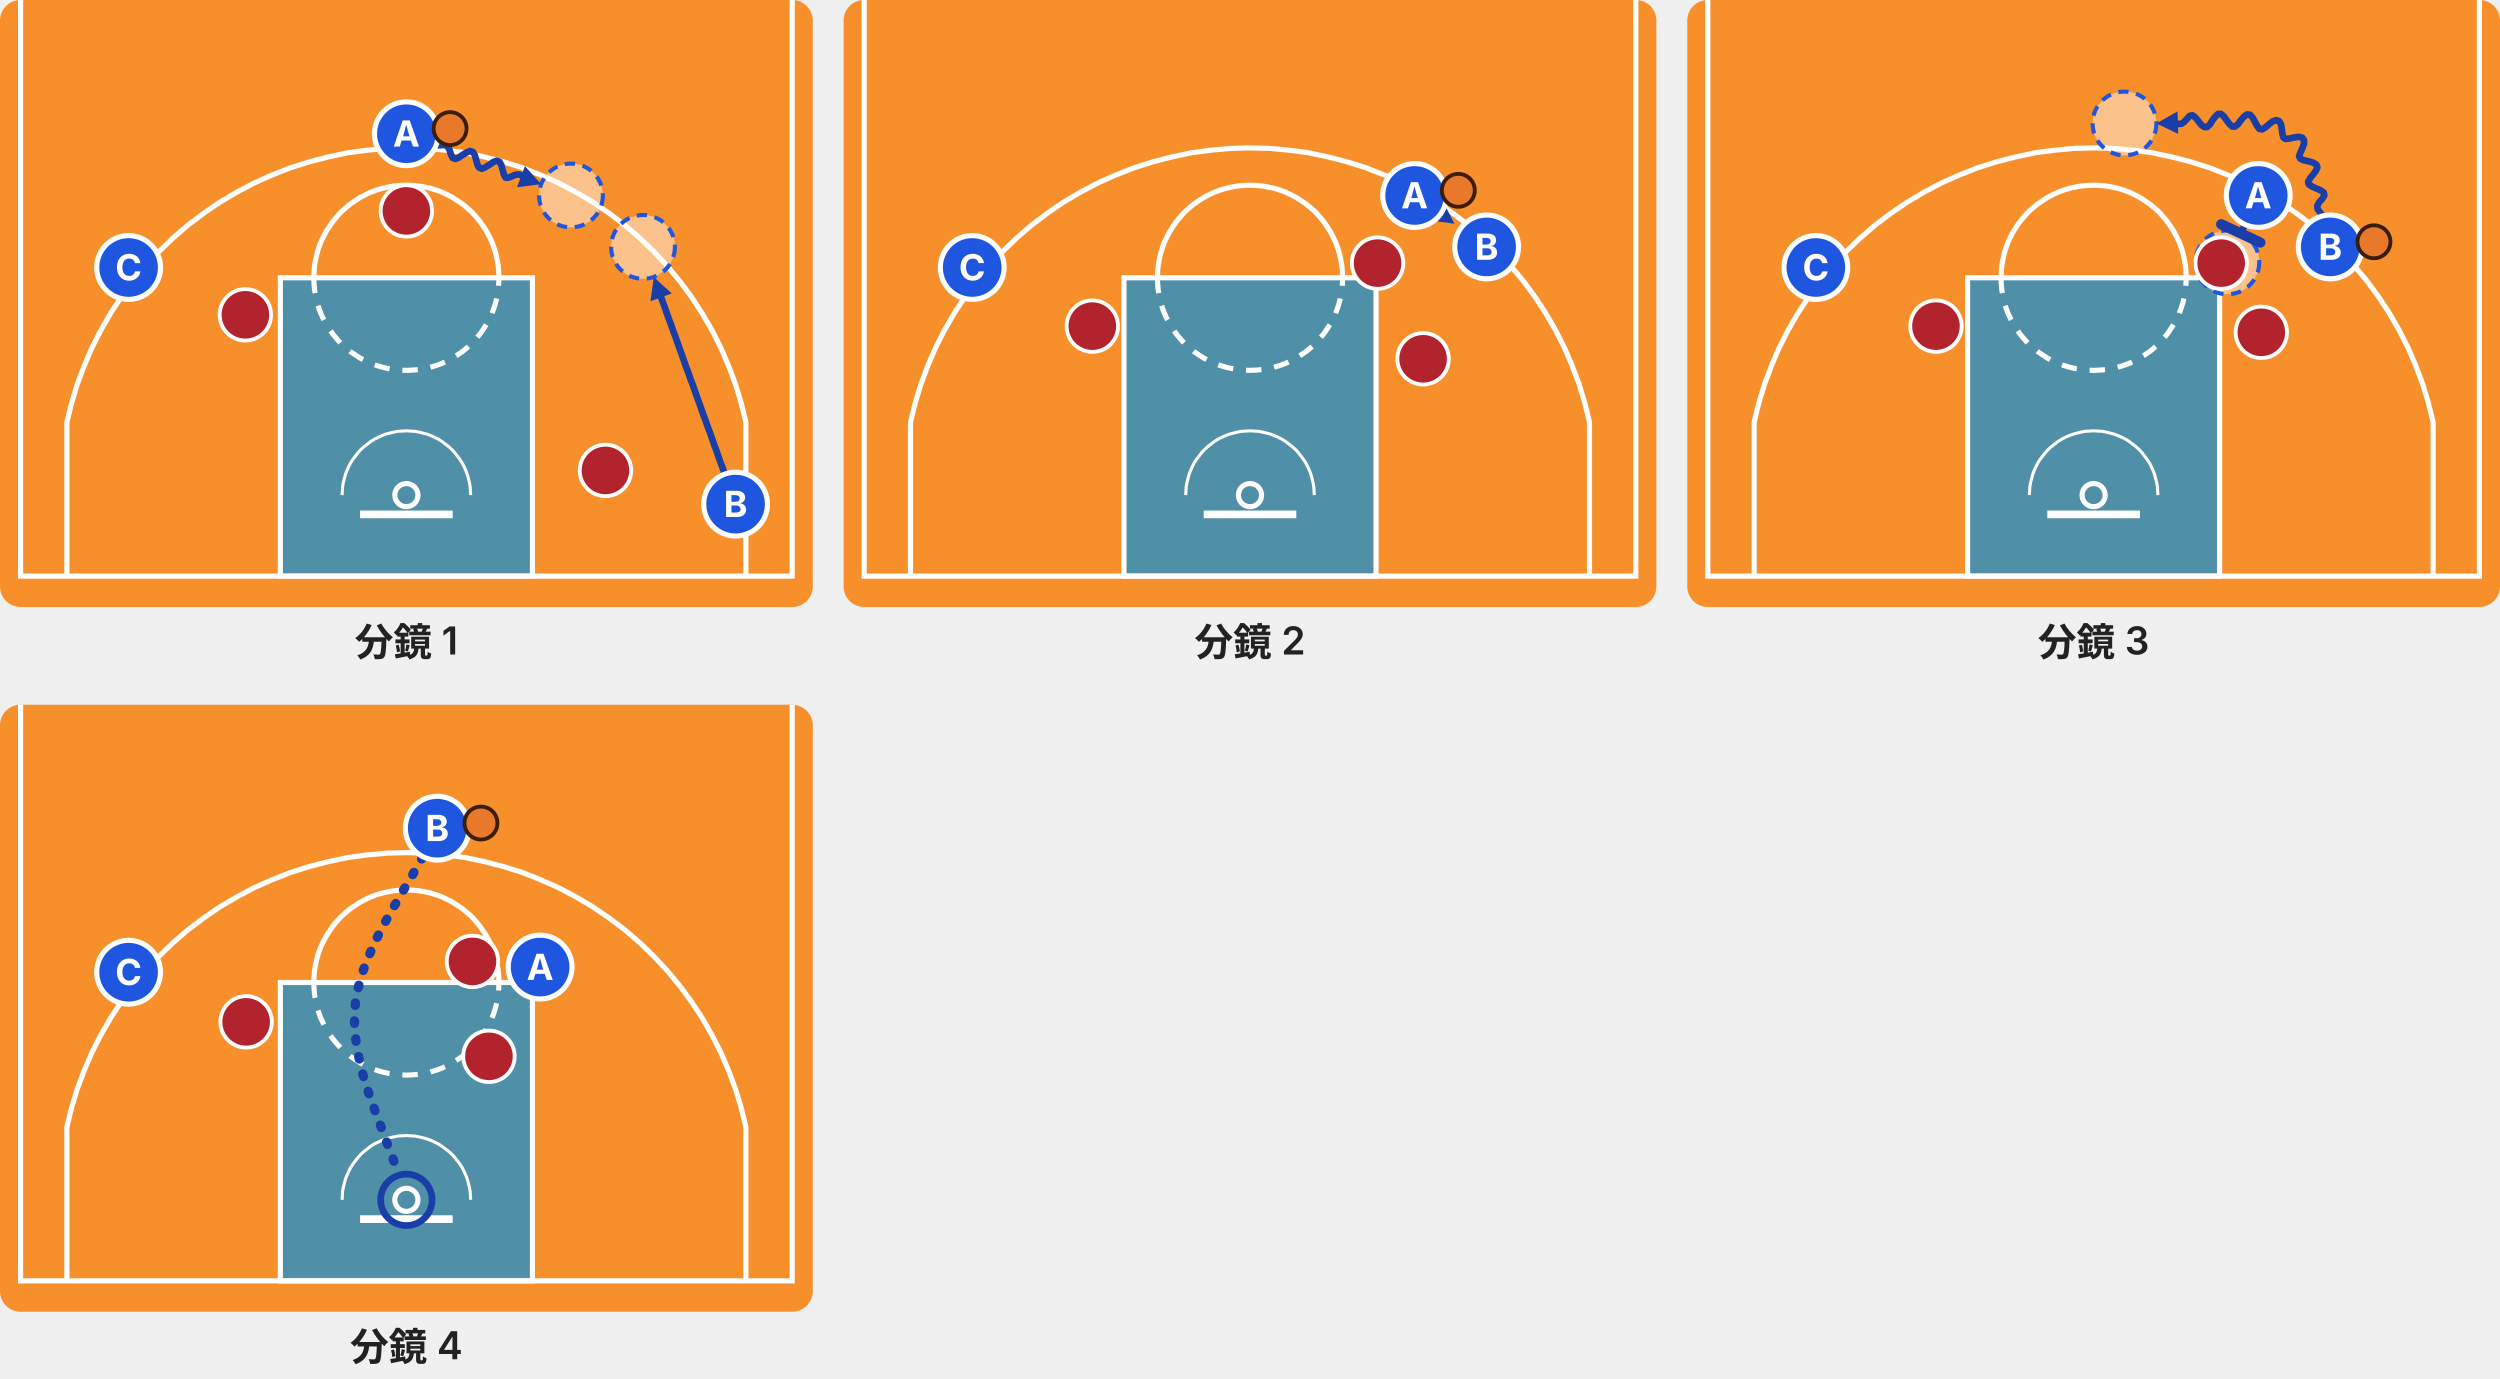
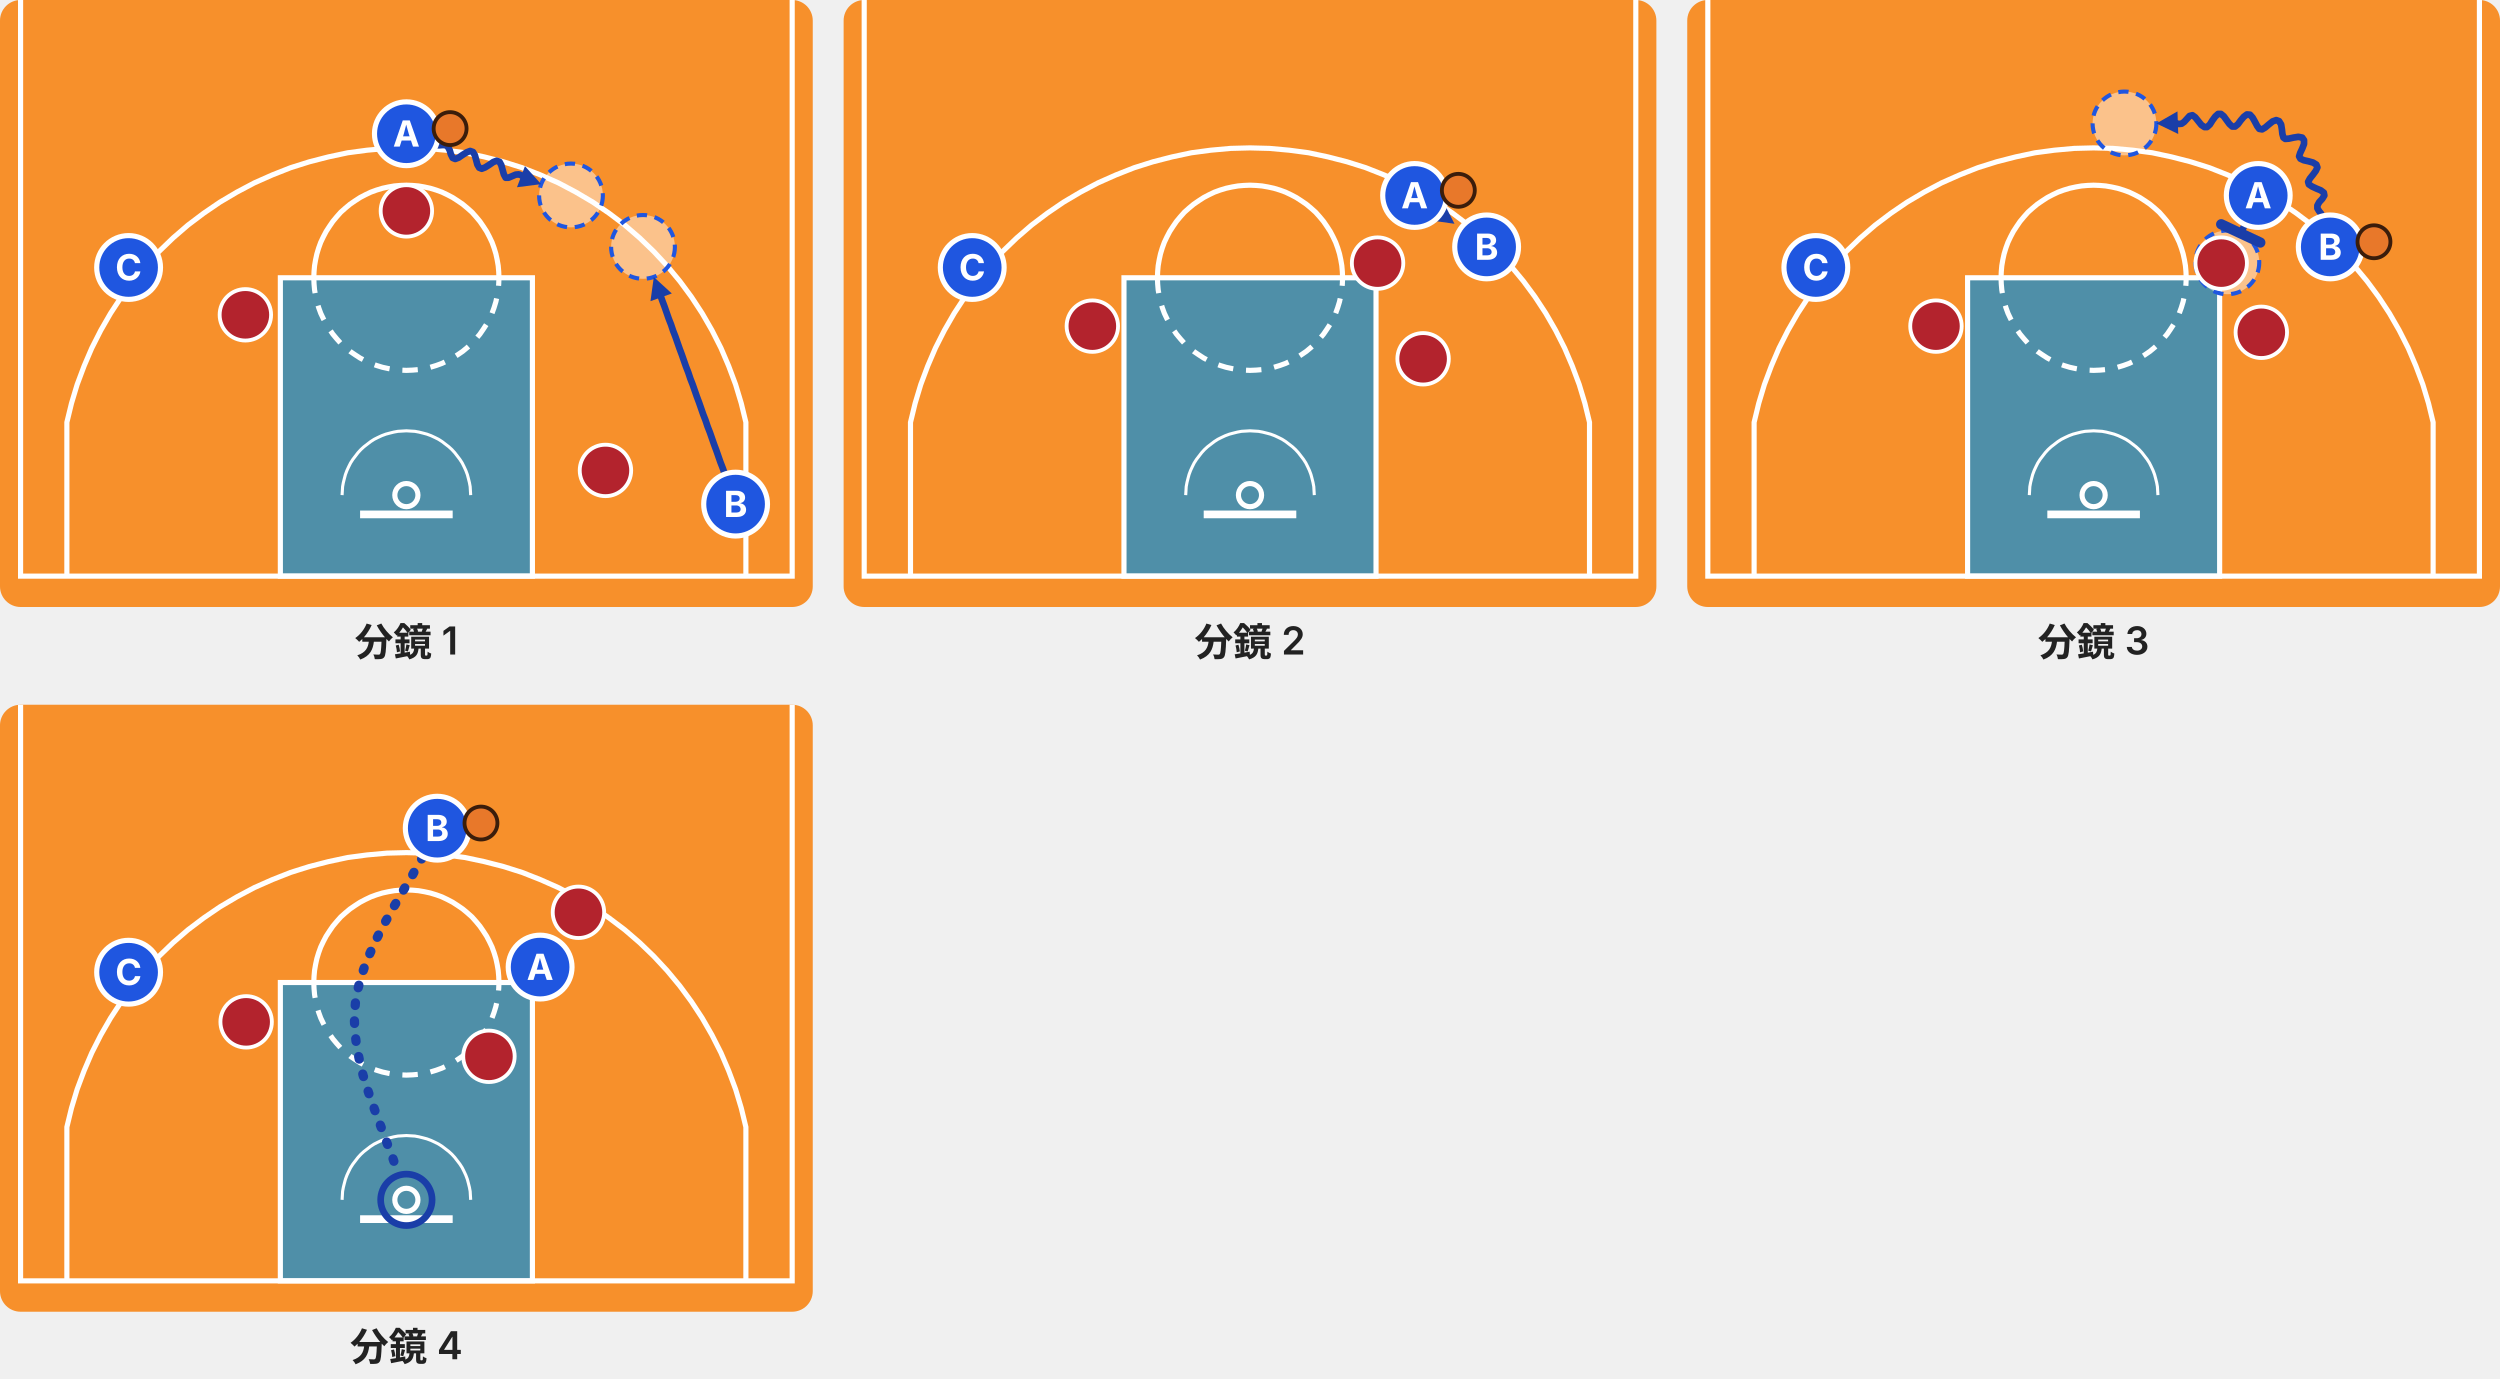
<svg xmlns="http://www.w3.org/2000/svg" viewBox="0 0 972.0 536.0" width="972.0" height="536.0" font-family="-apple-system, 'PingFang TC', 'Noto Sans TC', sans-serif">
  <g transform="translate(0,0)">
    <rect width="316.0" height="236.0" rx="8" fill="#f7902b" />
    <rect x="109.0" y="108.0" width="98.0" height="116.0" fill="#4f8fa8" stroke="#ffffff" stroke-width="2" />
    <polyline points="8.0,0.0 8.0,224.0 308.0,224.0 308.0,0.0" fill="none" stroke="#ffffff" stroke-width="2" />
    <polyline points="194.0,108.0 193.9,105.6 193.7,103.3 193.3,101.0 192.8,98.7 192.1,96.4 191.3,94.2 190.3,92.1 189.2,90.0 187.9,88.0 186.6,86.1 185.1,84.3 183.5,82.5 181.7,80.9 179.9,79.4 178.0,78.1 176.0,76.8 173.9,75.7 171.8,74.7 169.6,73.9 167.3,73.2 165.0,72.7 162.7,72.3 160.4,72.1 158.0,72.0 155.6,72.1 153.3,72.3 151.0,72.7 148.7,73.2 146.4,73.9 144.2,74.7 142.1,75.7 140.0,76.8 138.0,78.1 136.1,79.4 134.3,80.9 132.5,82.5 130.9,84.3 129.4,86.1 128.1,88.0 126.8,90.0 125.7,92.1 124.7,94.2 123.9,96.4 123.2,98.7 122.7,101.0 122.3,103.3 122.1,105.6 122.0,108.0" fill="none" stroke="#ffffff" stroke-width="2" />
    <polyline points="122.0,108.0 122.1,110.4 122.3,112.7 122.7,115.0 123.2,117.3 123.9,119.6 124.7,121.8 125.7,123.9 126.8,126.0 128.1,128.0 129.4,129.9 130.9,131.7 132.5,133.5 134.3,135.1 136.1,136.6 138.0,137.9 140.0,139.2 142.1,140.3 144.2,141.3 146.4,142.1 148.7,142.8 151.0,143.3 153.3,143.7 155.6,143.9 158.0,144.0 160.4,143.9 162.7,143.7 165.0,143.3 167.3,142.8 169.6,142.1 171.8,141.3 173.9,140.3 176.0,139.2 178.0,137.9 179.9,136.6 181.7,135.1 183.5,133.5 185.1,131.7 186.6,129.9 187.9,128.0 189.2,126.0 190.3,123.9 191.3,121.8 192.1,119.6 192.8,117.3 193.3,115.0 193.7,112.7 193.9,110.4 194.0,108.0" fill="none" stroke="#ffffff" stroke-width="2" stroke-dasharray="6 5" />
    <polyline points="290.0,224.0 290.0,164.2 288.2,156.8 286.0,149.5 283.3,142.3 280.3,135.3 276.8,128.4 273.0,121.8 268.8,115.4 264.3,109.3 259.4,103.4 254.2,97.8 248.7,92.5 242.9,87.5 236.8,82.9 230.5,78.6 223.9,74.7 217.1,71.1 210.1,68.0 203.0,65.2 195.7,62.9 188.3,61.0 180.8,59.4 173.3,58.4 165.6,57.7 158.0,57.5 150.4,57.7 142.7,58.4 135.2,59.4 127.7,61.0 120.3,62.9 113.0,65.2 105.9,68.0 98.9,71.1 92.1,74.7 85.5,78.6 79.2,82.9 73.1,87.5 67.3,92.5 61.8,97.8 56.6,103.4 51.7,109.3 47.2,115.4 43.0,121.8 39.2,128.4 35.7,135.3 32.7,142.3 30.0,149.5 27.8,156.8 26.0,164.2 26.0,224.0" fill="none" stroke="#ffffff" stroke-width="2" />
    <polyline points="183.0,192.5 182.9,190.9 182.8,189.2 182.5,187.6 182.1,186.0 181.7,184.5 181.1,182.9 180.4,181.4 179.7,180.0 178.8,178.6 177.8,177.3 176.8,176.0 175.7,174.8 174.5,173.7 173.2,172.7 171.9,171.7 170.5,170.8 169.1,170.1 167.6,169.4 166.0,168.8 164.5,168.4 162.9,168.0 161.3,167.7 159.6,167.6 158.0,167.5 156.4,167.6 154.7,167.7 153.1,168.0 151.5,168.4 150.0,168.8 148.4,169.4 146.9,170.1 145.5,170.8 144.1,171.7 142.8,172.7 141.5,173.7 140.3,174.8 139.2,176.0 138.2,177.3 137.2,178.6 136.3,180.0 135.6,181.4 134.9,182.9 134.3,184.5 133.9,186.0 133.5,187.6 133.2,189.2 133.1,190.9 133.0,192.5" fill="none" stroke="#ffffff" stroke-width="1.2" />
    <line x1="140.0" y1="200.0" x2="176.0" y2="200.0" stroke="#ffffff" stroke-width="3" />
    <circle cx="158.0" cy="192.5" r="4.5" fill="none" stroke="#ffffff" stroke-width="2" />
    <circle cx="222.0" cy="76.0" r="12.4" fill="#ffffff" fill-opacity="0.45" stroke="#1f56e0" stroke-width="1.6" stroke-dasharray="4 3" />
    <circle cx="250.0" cy="96.0" r="12.4" fill="#ffffff" fill-opacity="0.45" stroke="#1f56e0" stroke-width="1.6" stroke-dasharray="4 3" />
    <polyline points="169.6,56.4 170.7,56.5 171.9,56.4 173.1,56.4 174.1,57.0 174.8,58.3 175.3,60.0 176.0,61.4 177.0,61.8 178.3,61.3 179.9,60.2 181.5,59.2 182.8,58.7 183.9,59.1 184.6,60.3 185.1,62.1 185.6,64.0 186.3,65.2 187.3,65.6 188.6,65.1 190.2,64.1 191.8,63.0 193.1,62.5 194.2,62.9 194.9,64.2 195.4,66.0 195.9,67.8 196.6,69.1 197.7,69.1 199.1,68.5 200.5,67.9 201.7,67.8 202.8,68.2 203.7,69.0 204.0,69.3" fill="none" stroke="#1a3ea8" stroke-width="2.6" stroke-linecap="round" stroke-linejoin="round" />
    <polygon points="210.4,71.6 204.1,64.6 201.0,72.8" fill="#1a3ea8" />
    <polyline points="281.8,184.3 281.0,182.0 280.1,179.7 279.3,177.4 278.5,175.1 277.6,172.7 276.8,170.4 276.0,168.1 275.1,165.8 274.3,163.4 273.4,161.1 272.6,158.8 271.8,156.5 270.9,154.1 270.1,151.8 269.3,149.5 268.4,147.2 267.6,144.8 266.7,142.5 265.9,140.2 265.1,137.9 264.2,135.5 263.4,133.2 262.6,130.9 261.7,128.6 260.9,126.2 260.0,123.9 259.2,121.6 258.4,119.3 257.5,116.9 256.7,114.6 256.5,114.1" fill="none" stroke="#1a3ea8" stroke-width="2.6" stroke-linecap="round" stroke-linejoin="round" />
    <polygon points="254.2,107.7 252.9,117.1 261.2,114.1" fill="#1a3ea8" />
    <circle cx="158.0" cy="82.0" r="10.0" fill="#b3232d" stroke="#fff" stroke-width="1.5" />
    <circle cx="235.4" cy="182.9" r="10.0" fill="#b3232d" stroke="#fff" stroke-width="1.5" />
    <circle cx="95.4" cy="122.4" r="10.0" fill="#b3232d" stroke="#fff" stroke-width="1.5" />
    <circle cx="158.0" cy="52.0" r="12.4" fill="#1f56e0" stroke="#fff" stroke-width="2" />
    <text x="158.0" y="57.0" font-size="14" font-weight="700" fill="#fff" text-anchor="middle">A</text>
    <circle cx="286.0" cy="196.0" r="12.4" fill="#1f56e0" stroke="#fff" stroke-width="2" />
    <text x="286.0" y="201.0" font-size="14" font-weight="700" fill="#fff" text-anchor="middle">B</text>
    <circle cx="50.0" cy="104.0" r="12.4" fill="#1f56e0" stroke="#fff" stroke-width="2" />
    <text x="50.0" y="109.0" font-size="14" font-weight="700" fill="#fff" text-anchor="middle">C</text>
    <circle cx="175.0" cy="50.0" r="6.4" fill="#e8782a" stroke="#3b1d0b" stroke-width="1.5" />
    <text x="158.0" y="255.0" font-size="15" font-weight="600" fill="#222" text-anchor="middle">分鏡 1</text>
  </g>
  <g transform="translate(328,0)">
    <rect width="316.0" height="236.0" rx="8" fill="#f7902b" />
    <rect x="109.0" y="108.0" width="98.0" height="116.0" fill="#4f8fa8" stroke="#ffffff" stroke-width="2" />
    <polyline points="8.0,0.0 8.0,224.0 308.0,224.0 308.0,0.0" fill="none" stroke="#ffffff" stroke-width="2" />
    <polyline points="194.0,108.0 193.9,105.6 193.7,103.3 193.3,101.0 192.8,98.7 192.1,96.4 191.3,94.2 190.3,92.1 189.2,90.0 187.9,88.0 186.6,86.1 185.1,84.3 183.5,82.5 181.7,80.9 179.9,79.4 178.0,78.1 176.0,76.8 173.9,75.7 171.8,74.7 169.6,73.9 167.3,73.2 165.0,72.7 162.7,72.3 160.4,72.1 158.0,72.0 155.6,72.1 153.3,72.3 151.0,72.7 148.7,73.2 146.4,73.9 144.2,74.7 142.1,75.7 140.0,76.8 138.0,78.1 136.1,79.4 134.3,80.9 132.5,82.5 130.9,84.3 129.4,86.1 128.1,88.0 126.8,90.0 125.7,92.1 124.7,94.2 123.9,96.4 123.2,98.7 122.7,101.0 122.3,103.3 122.1,105.6 122.0,108.0" fill="none" stroke="#ffffff" stroke-width="2" />
    <polyline points="122.0,108.0 122.1,110.4 122.3,112.7 122.7,115.0 123.2,117.3 123.9,119.6 124.7,121.8 125.7,123.9 126.8,126.0 128.1,128.0 129.4,129.9 130.9,131.7 132.5,133.5 134.3,135.1 136.1,136.6 138.0,137.9 140.0,139.2 142.1,140.3 144.2,141.3 146.4,142.1 148.7,142.8 151.0,143.3 153.3,143.7 155.6,143.9 158.0,144.0 160.4,143.9 162.7,143.7 165.0,143.3 167.3,142.8 169.6,142.1 171.8,141.3 173.9,140.3 176.0,139.2 178.0,137.9 179.9,136.6 181.7,135.1 183.5,133.5 185.1,131.7 186.6,129.9 187.9,128.0 189.2,126.0 190.3,123.9 191.3,121.8 192.1,119.6 192.8,117.3 193.3,115.0 193.7,112.7 193.9,110.4 194.0,108.0" fill="none" stroke="#ffffff" stroke-width="2" stroke-dasharray="6 5" />
    <polyline points="290.0,224.0 290.0,164.2 288.2,156.8 286.0,149.5 283.3,142.3 280.3,135.3 276.8,128.4 273.0,121.8 268.8,115.4 264.3,109.3 259.4,103.4 254.2,97.8 248.7,92.5 242.9,87.5 236.8,82.9 230.5,78.6 223.9,74.7 217.1,71.1 210.1,68.0 203.0,65.2 195.7,62.9 188.3,61.0 180.8,59.4 173.3,58.4 165.6,57.7 158.0,57.5 150.4,57.7 142.7,58.4 135.2,59.4 127.7,61.0 120.3,62.9 113.0,65.2 105.9,68.0 98.9,71.1 92.1,74.7 85.5,78.6 79.2,82.9 73.1,87.5 67.3,92.5 61.8,97.8 56.6,103.4 51.7,109.3 47.2,115.4 43.0,121.8 39.2,128.4 35.7,135.3 32.7,142.3 30.0,149.5 27.8,156.8 26.0,164.2 26.0,224.0" fill="none" stroke="#ffffff" stroke-width="2" />
    <polyline points="183.0,192.5 182.9,190.9 182.8,189.2 182.5,187.6 182.1,186.0 181.7,184.5 181.1,182.9 180.4,181.4 179.7,180.0 178.8,178.6 177.8,177.3 176.8,176.0 175.7,174.8 174.5,173.7 173.2,172.7 171.9,171.7 170.5,170.8 169.1,170.1 167.6,169.4 166.0,168.8 164.5,168.4 162.9,168.0 161.3,167.7 159.6,167.6 158.0,167.5 156.4,167.6 154.7,167.7 153.1,168.0 151.5,168.4 150.0,168.8 148.4,169.4 146.9,170.1 145.5,170.8 144.1,171.7 142.8,172.7 141.5,173.7 140.3,174.8 139.2,176.0 138.2,177.3 137.2,178.6 136.3,180.0 135.6,181.4 134.9,182.9 134.3,184.5 133.9,186.0 133.5,187.6 133.2,189.2 133.1,190.9 133.0,192.5" fill="none" stroke="#ffffff" stroke-width="1.2" />
    <line x1="140.0" y1="200.0" x2="176.0" y2="200.0" stroke="#ffffff" stroke-width="3" />
    <circle cx="158.0" cy="192.5" r="4.5" fill="none" stroke="#ffffff" stroke-width="2" />
    <polyline points="" fill="none" stroke="#1a3ea8" stroke-width="2.6" stroke-linecap="round" stroke-linejoin="round" stroke-dasharray="7 6" />
    <polygon points="237.5,87.0 233.2,78.6 228.1,85.7" fill="#1a3ea8" />
    <circle cx="207.6" cy="102.3" r="10.0" fill="#b3232d" stroke="#fff" stroke-width="1.5" />
    <circle cx="225.3" cy="139.5" r="10.0" fill="#b3232d" stroke="#fff" stroke-width="1.5" />
    <circle cx="96.7" cy="126.8" r="10.0" fill="#b3232d" stroke="#fff" stroke-width="1.5" />
    <circle cx="222.0" cy="76.0" r="12.4" fill="#1f56e0" stroke="#fff" stroke-width="2" />
    <text x="222.0" y="81.0" font-size="14" font-weight="700" fill="#fff" text-anchor="middle">A</text>
    <circle cx="250.0" cy="96.0" r="12.4" fill="#1f56e0" stroke="#fff" stroke-width="2" />
    <text x="250.0" y="101.0" font-size="14" font-weight="700" fill="#fff" text-anchor="middle">B</text>
    <circle cx="50.0" cy="104.0" r="12.4" fill="#1f56e0" stroke="#fff" stroke-width="2" />
    <text x="50.0" y="109.0" font-size="14" font-weight="700" fill="#fff" text-anchor="middle">C</text>
    <circle cx="239.0" cy="74.0" r="6.4" fill="#e8782a" stroke="#3b1d0b" stroke-width="1.5" />
    <text x="158.0" y="255.0" font-size="15" font-weight="600" fill="#222" text-anchor="middle">分鏡 2</text>
  </g>
  <g transform="translate(656,0)">
    <rect width="316.0" height="236.0" rx="8" fill="#f7902b" />
    <rect x="109.0" y="108.0" width="98.0" height="116.0" fill="#4f8fa8" stroke="#ffffff" stroke-width="2" />
    <polyline points="8.0,0.0 8.0,224.0 308.0,224.0 308.0,0.0" fill="none" stroke="#ffffff" stroke-width="2" />
    <polyline points="194.0,108.0 193.9,105.6 193.7,103.3 193.3,101.0 192.8,98.7 192.1,96.4 191.3,94.2 190.3,92.1 189.2,90.0 187.9,88.0 186.6,86.1 185.1,84.3 183.5,82.5 181.7,80.9 179.9,79.4 178.0,78.1 176.0,76.8 173.9,75.7 171.8,74.7 169.6,73.9 167.3,73.2 165.0,72.7 162.7,72.3 160.4,72.1 158.0,72.0 155.6,72.1 153.3,72.3 151.0,72.7 148.7,73.2 146.4,73.9 144.2,74.7 142.1,75.7 140.0,76.8 138.0,78.1 136.1,79.4 134.3,80.9 132.5,82.5 130.9,84.3 129.4,86.1 128.1,88.0 126.8,90.0 125.7,92.1 124.7,94.2 123.9,96.4 123.2,98.7 122.7,101.0 122.3,103.3 122.1,105.6 122.0,108.0" fill="none" stroke="#ffffff" stroke-width="2" />
    <polyline points="122.0,108.0 122.1,110.4 122.3,112.7 122.7,115.0 123.2,117.3 123.9,119.6 124.7,121.8 125.7,123.9 126.8,126.0 128.1,128.0 129.4,129.9 130.9,131.7 132.5,133.5 134.3,135.1 136.1,136.6 138.0,137.9 140.0,139.2 142.1,140.3 144.2,141.3 146.4,142.1 148.7,142.8 151.0,143.3 153.3,143.7 155.6,143.9 158.0,144.0 160.4,143.9 162.7,143.7 165.0,143.3 167.3,142.8 169.6,142.1 171.8,141.3 173.9,140.3 176.0,139.2 178.0,137.9 179.9,136.6 181.7,135.1 183.5,133.5 185.1,131.7 186.6,129.9 187.9,128.0 189.2,126.0 190.3,123.9 191.3,121.8 192.1,119.6 192.8,117.3 193.3,115.0 193.7,112.7 193.9,110.4 194.0,108.0" fill="none" stroke="#ffffff" stroke-width="2" stroke-dasharray="6 5" />
    <polyline points="290.0,224.0 290.0,164.2 288.2,156.8 286.0,149.5 283.3,142.3 280.3,135.3 276.8,128.4 273.0,121.8 268.8,115.4 264.3,109.3 259.4,103.4 254.2,97.8 248.7,92.5 242.9,87.5 236.8,82.9 230.5,78.6 223.9,74.7 217.1,71.1 210.1,68.0 203.0,65.2 195.7,62.9 188.3,61.0 180.8,59.4 173.3,58.4 165.6,57.7 158.0,57.5 150.4,57.7 142.7,58.4 135.2,59.4 127.7,61.0 120.3,62.9 113.0,65.2 105.9,68.0 98.9,71.1 92.1,74.7 85.5,78.6 79.2,82.9 73.1,87.5 67.3,92.5 61.8,97.8 56.6,103.4 51.7,109.3 47.2,115.4 43.0,121.8 39.2,128.4 35.7,135.3 32.7,142.3 30.0,149.5 27.8,156.8 26.0,164.2 26.0,224.0" fill="none" stroke="#ffffff" stroke-width="2" />
    <polyline points="183.0,192.5 182.9,190.9 182.8,189.2 182.5,187.6 182.1,186.0 181.7,184.5 181.1,182.9 180.4,181.4 179.7,180.0 178.8,178.6 177.8,177.3 176.8,176.0 175.7,174.8 174.5,173.7 173.2,172.7 171.9,171.7 170.5,170.8 169.1,170.1 167.6,169.4 166.0,168.8 164.5,168.4 162.9,168.0 161.3,167.7 159.6,167.6 158.0,167.5 156.4,167.6 154.7,167.7 153.1,168.0 151.5,168.4 150.0,168.8 148.4,169.4 146.9,170.1 145.5,170.8 144.1,171.7 142.8,172.7 141.5,173.7 140.3,174.8 139.2,176.0 138.2,177.3 137.2,178.6 136.3,180.0 135.6,181.4 134.9,182.9 134.3,184.5 133.9,186.0 133.5,187.6 133.2,189.2 133.1,190.9 133.0,192.5" fill="none" stroke="#ffffff" stroke-width="1.2" />
    <line x1="140.0" y1="200.0" x2="176.0" y2="200.0" stroke="#ffffff" stroke-width="3" />
    <circle cx="158.0" cy="192.5" r="4.5" fill="none" stroke="#ffffff" stroke-width="2" />
    <circle cx="170.0" cy="48.0" r="12.4" fill="#ffffff" fill-opacity="0.45" stroke="#1f56e0" stroke-width="1.6" stroke-dasharray="4 3" />
    <circle cx="210.0" cy="102.0" r="12.4" fill="#ffffff" fill-opacity="0.45" stroke="#1f56e0" stroke-width="1.6" stroke-dasharray="4 3" />
    <polyline points="246.8,84.0 246.4,83.0 245.6,82.0 245.0,81.0 245.0,79.9 245.7,78.6 246.9,77.3 247.7,76.0 247.5,74.9 246.3,74.0 244.6,73.3 242.9,72.5 241.7,71.7 241.4,70.7 242.1,69.4 243.3,67.9 244.4,66.4 245.0,65.1 244.6,64.0 243.3,63.2 241.5,62.7 239.7,62.3 238.4,61.7 237.9,60.8 238.3,59.5 239.1,57.8 239.8,56.0 239.8,54.5 239.1,53.5 237.6,53.2 235.7,53.5 233.9,53.9 232.5,54.0 231.8,53.5 231.4,52.1 231.2,50.3 230.9,48.4 230.1,47.1 229.0,46.7 227.6,47.2 226.1,48.4 224.7,49.6 223.5,50.3 222.4,50.1 221.6,49.0 220.7,47.3 219.8,45.7 218.8,44.6 217.6,44.5 216.4,45.4 215.2,46.8 214.1,48.3 213.0,49.2 211.9,49.2 210.8,48.2 209.7,46.7 208.6,45.2 207.5,44.3 206.4,44.3 205.3,45.3 204.2,46.8 203.2,48.4 202.1,49.4 201.1,49.4 199.9,48.6 198.7,47.1 197.5,45.6 196.4,44.8 195.3,45.1 194.3,46.2 193.2,47.4 192.2,48.1 191.1,48.2 190.0,47.9 189.2,47.7" fill="none" stroke="#1a3ea8" stroke-width="2.6" stroke-linecap="round" stroke-linejoin="round" />
    <polygon points="182.4,48.0 190.9,52.1 190.6,43.3" fill="#1a3ea8" />
    <polyline points="216.8,87.3 216.0,89.0 215.2,90.7" fill="none" stroke="#1a3ea8" stroke-width="2.6" stroke-linecap="round" stroke-linejoin="round" />
    <line x1="222.8" y1="94.3" x2="207.6" y2="87.2" stroke="#1a3ea8" stroke-width="4" stroke-linecap="round" />
    <circle cx="207.6" cy="102.3" r="10.0" fill="#b3232d" stroke="#fff" stroke-width="1.5" />
    <circle cx="223.2" cy="129.2" r="10.0" fill="#b3232d" stroke="#fff" stroke-width="1.5" />
    <circle cx="96.7" cy="126.8" r="10.0" fill="#b3232d" stroke="#fff" stroke-width="1.5" />
    <circle cx="222.0" cy="76.0" r="12.4" fill="#1f56e0" stroke="#fff" stroke-width="2" />
    <text x="222.0" y="81.0" font-size="14" font-weight="700" fill="#fff" text-anchor="middle">A</text>
    <circle cx="250.0" cy="96.0" r="12.4" fill="#1f56e0" stroke="#fff" stroke-width="2" />
    <text x="250.0" y="101.0" font-size="14" font-weight="700" fill="#fff" text-anchor="middle">B</text>
    <circle cx="50.0" cy="104.0" r="12.4" fill="#1f56e0" stroke="#fff" stroke-width="2" />
    <text x="50.0" y="109.0" font-size="14" font-weight="700" fill="#fff" text-anchor="middle">C</text>
    <circle cx="267.0" cy="94.0" r="6.4" fill="#e8782a" stroke="#3b1d0b" stroke-width="1.5" />
    <text x="158.0" y="255.0" font-size="15" font-weight="600" fill="#222" text-anchor="middle">分鏡 3</text>
  </g>
  <g transform="translate(0,274)">
    <rect width="316.0" height="236.0" rx="8" fill="#f7902b" />
    <rect x="109.0" y="108.0" width="98.0" height="116.0" fill="#4f8fa8" stroke="#ffffff" stroke-width="2" />
    <polyline points="8.0,0.0 8.0,224.0 308.0,224.0 308.0,0.0" fill="none" stroke="#ffffff" stroke-width="2" />
    <polyline points="194.0,108.0 193.9,105.6 193.7,103.3 193.3,101.0 192.8,98.7 192.1,96.4 191.3,94.2 190.3,92.1 189.2,90.0 187.9,88.0 186.6,86.1 185.1,84.3 183.5,82.5 181.7,80.9 179.9,79.4 178.0,78.1 176.0,76.8 173.9,75.7 171.8,74.7 169.6,73.9 167.3,73.2 165.0,72.7 162.7,72.3 160.4,72.1 158.0,72.0 155.6,72.1 153.3,72.3 151.0,72.7 148.7,73.2 146.4,73.9 144.2,74.7 142.1,75.7 140.0,76.8 138.0,78.1 136.1,79.4 134.3,80.9 132.5,82.5 130.9,84.3 129.4,86.1 128.1,88.0 126.8,90.0 125.7,92.1 124.7,94.2 123.9,96.4 123.2,98.7 122.7,101.0 122.3,103.3 122.1,105.6 122.0,108.0" fill="none" stroke="#ffffff" stroke-width="2" />
    <polyline points="122.0,108.0 122.1,110.4 122.3,112.7 122.7,115.0 123.2,117.3 123.9,119.6 124.7,121.8 125.7,123.9 126.8,126.0 128.1,128.0 129.4,129.9 130.9,131.7 132.5,133.5 134.3,135.1 136.1,136.6 138.0,137.9 140.0,139.2 142.1,140.3 144.2,141.3 146.4,142.1 148.7,142.8 151.0,143.3 153.3,143.7 155.6,143.9 158.0,144.0 160.4,143.9 162.7,143.7 165.0,143.3 167.3,142.8 169.6,142.1 171.8,141.3 173.9,140.3 176.0,139.2 178.0,137.9 179.9,136.6 181.7,135.1 183.5,133.5 185.1,131.7 186.6,129.9 187.9,128.0 189.2,126.0 190.3,123.9 191.3,121.8 192.1,119.6 192.8,117.3 193.3,115.0 193.7,112.7 193.9,110.4 194.0,108.0" fill="none" stroke="#ffffff" stroke-width="2" stroke-dasharray="6 5" />
    <polyline points="290.0,224.0 290.0,164.2 288.2,156.8 286.0,149.5 283.3,142.3 280.3,135.3 276.8,128.4 273.0,121.8 268.8,115.4 264.3,109.3 259.4,103.4 254.2,97.8 248.7,92.5 242.9,87.5 236.8,82.9 230.5,78.6 223.9,74.7 217.1,71.1 210.1,68.0 203.0,65.2 195.7,62.9 188.3,61.0 180.8,59.4 173.3,58.4 165.6,57.7 158.0,57.5 150.4,57.7 142.7,58.4 135.2,59.4 127.7,61.0 120.3,62.9 113.0,65.2 105.9,68.0 98.9,71.1 92.1,74.7 85.5,78.6 79.2,82.9 73.1,87.5 67.3,92.5 61.8,97.8 56.6,103.4 51.7,109.3 47.2,115.4 43.0,121.8 39.2,128.4 35.7,135.3 32.7,142.3 30.0,149.5 27.8,156.8 26.0,164.2 26.0,224.0" fill="none" stroke="#ffffff" stroke-width="2" />
    <polyline points="183.0,192.5 182.9,190.9 182.8,189.2 182.5,187.6 182.1,186.0 181.7,184.5 181.1,182.9 180.4,181.4 179.7,180.0 178.8,178.6 177.8,177.3 176.8,176.0 175.7,174.8 174.5,173.7 173.2,172.7 171.9,171.7 170.5,170.8 169.1,170.1 167.6,169.4 166.0,168.8 164.5,168.4 162.9,168.0 161.3,167.7 159.6,167.6 158.0,167.5 156.4,167.6 154.7,167.7 153.1,168.0 151.5,168.4 150.0,168.8 148.4,169.4 146.9,170.1 145.5,170.8 144.1,171.7 142.8,172.7 141.5,173.7 140.3,174.8 139.2,176.0 138.2,177.3 137.2,178.6 136.3,180.0 135.6,181.4 134.9,182.9 134.3,184.5 133.9,186.0 133.5,187.6 133.2,189.2 133.1,190.9 133.0,192.5" fill="none" stroke="#ffffff" stroke-width="1.2" />
    <line x1="140.0" y1="200.0" x2="176.0" y2="200.0" stroke="#ffffff" stroke-width="3" />
    <circle cx="158.0" cy="192.5" r="4.5" fill="none" stroke="#ffffff" stroke-width="2" />
    <polyline points="164.4,59.1 164.3,59.3 163.0,61.5 161.7,63.7 160.5,66.0 159.2,68.2 157.8,70.5 156.5,72.7 155.2,74.9 153.9,77.2 152.6,79.4 151.4,81.7 150.1,83.9 148.9,86.1 147.7,88.4 146.6,90.6 145.5,92.9 144.5,95.2 143.5,97.4 142.6,99.7 141.7,102.0 140.9,104.3 140.2,106.5 139.6,108.8 139.0,111.1 138.6,113.4 138.2,115.8 138.0,118.1 137.8,120.4 137.8,122.8 137.9,125.1 138.0,127.5 138.3,129.8 138.6,132.2 139.0,134.6 139.5,137.0 140.0,139.4 140.6,141.8 141.2,144.2 142.0,146.6 142.7,149.0 143.5,151.4 144.3,153.8 145.2,156.2 146.1,158.7 147.0,161.1 147.9,163.5 148.8,165.9 149.7,168.3 150.6,170.8 151.6,173.2 152.5,175.6 153.3,178.0 154.2,180.5 155.0,182.9 155.1,182.9" fill="none" stroke="#1a3ea8" stroke-width="3.6" stroke-linecap="round" stroke-linejoin="round" stroke-dasharray="1 6" />
    <circle cx="158.0" cy="192.5" r="10.0" fill="none" stroke="#1a3ea8" stroke-width="2.6" />
-     <circle cx="183.7" cy="99.8" r="10.0" fill="#b3232d" stroke="#fff" stroke-width="1.5" />
+     <circle cx="224.9" cy="80.7" r="10.0" fill="#b3232d" stroke="#fff" stroke-width="1.5" />
    <circle cx="190.1" cy="136.7" r="10.0" fill="#b3232d" stroke="#fff" stroke-width="1.5" />
    <circle cx="95.7" cy="123.3" r="10.0" fill="#b3232d" stroke="#fff" stroke-width="1.5" />
    <circle cx="210.0" cy="102.0" r="12.4" fill="#1f56e0" stroke="#fff" stroke-width="2" />
    <text x="210.0" y="107.0" font-size="14" font-weight="700" fill="#fff" text-anchor="middle">A</text>
    <circle cx="170.0" cy="48.0" r="12.4" fill="#1f56e0" stroke="#fff" stroke-width="2" />
    <text x="170.0" y="53.0" font-size="14" font-weight="700" fill="#fff" text-anchor="middle">B</text>
    <circle cx="50.0" cy="104.0" r="12.4" fill="#1f56e0" stroke="#fff" stroke-width="2" />
    <text x="50.0" y="109.0" font-size="14" font-weight="700" fill="#fff" text-anchor="middle">C</text>
    <circle cx="187.0" cy="46.0" r="6.4" fill="#e8782a" stroke="#3b1d0b" stroke-width="1.5" />
    <text x="158.0" y="255.0" font-size="15" font-weight="600" fill="#222" text-anchor="middle">分鏡 4</text>
  </g>
</svg>
